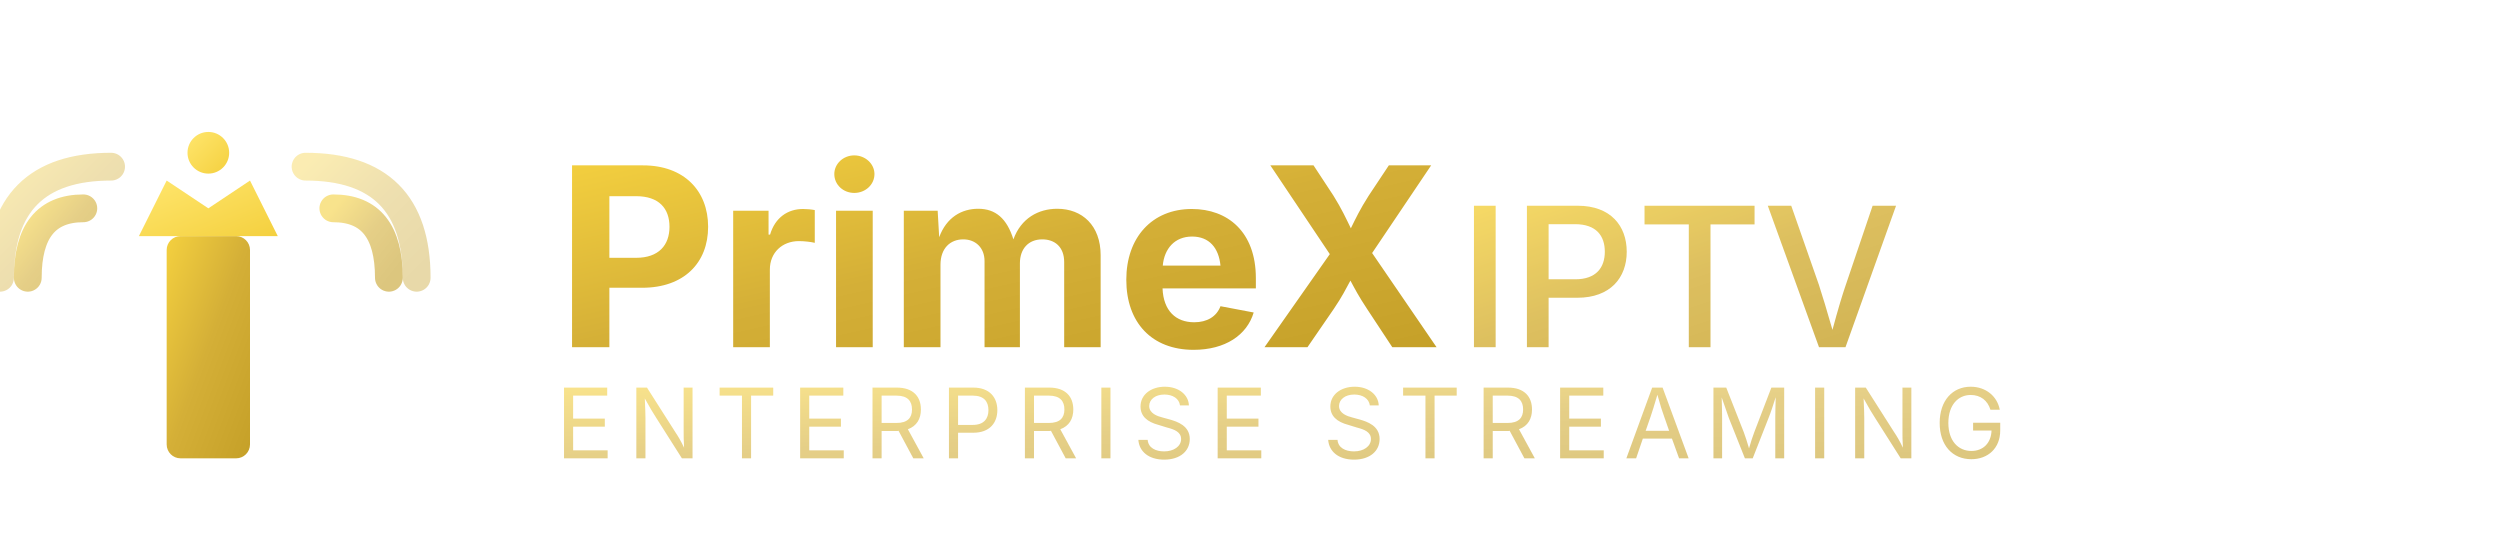
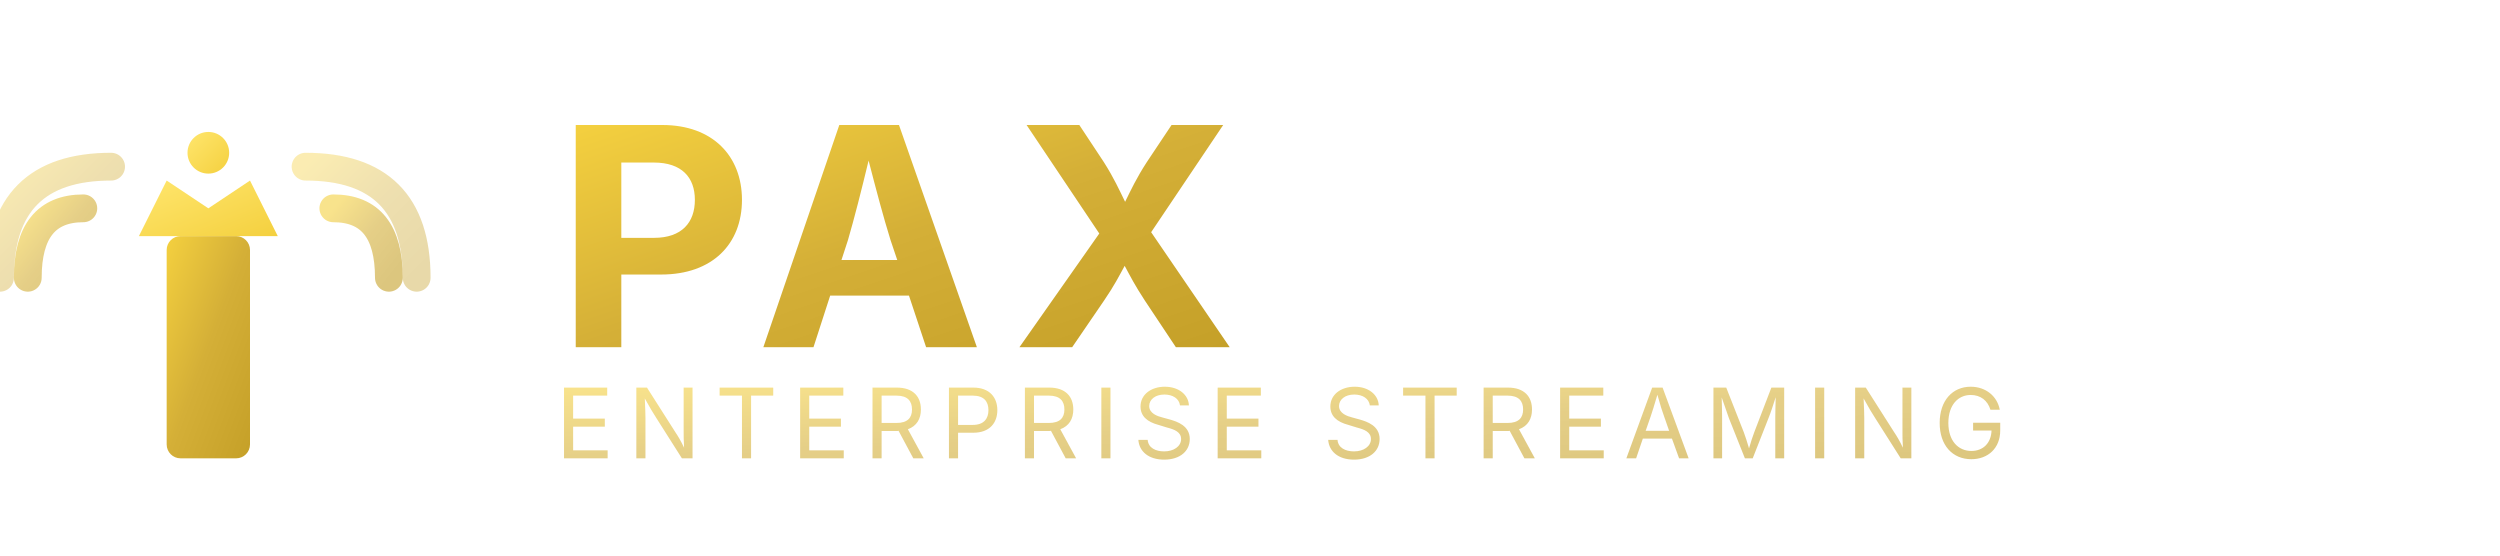
<svg xmlns="http://www.w3.org/2000/svg" width="180" height="40" viewBox="0 0 180 40" fill="none">
  <defs>
    <linearGradient id="goldGradient" x1="0%" y1="0%" x2="100%" y2="100%">
      <stop offset="0%" style="stop-color:#F4D03F;stop-opacity:1" />
      <stop offset="50%" style="stop-color:#D4AF37;stop-opacity:1" />
      <stop offset="100%" style="stop-color:#C5A028;stop-opacity:1" />
    </linearGradient>
    <linearGradient id="goldGradientLight" x1="0%" y1="0%" x2="100%" y2="100%">
      <stop offset="0%" style="stop-color:#FFE66D;stop-opacity:1" />
      <stop offset="100%" style="stop-color:#F4D03F;stop-opacity:1" />
    </linearGradient>
  </defs>
  <g transform="translate(0, 5)">
    <path d="M 2 15 Q 2 10, 6 10" stroke="url(#goldGradient)" stroke-width="2" fill="none" stroke-linecap="round" opacity="0.6" />
    <path d="M 0 15 Q 0 7, 8 7" stroke="url(#goldGradient)" stroke-width="2" fill="none" stroke-linecap="round" opacity="0.4" />
    <path d="M 28 15 Q 28 10, 24 10" stroke="url(#goldGradient)" stroke-width="2" fill="none" stroke-linecap="round" opacity="0.6" />
    <path d="M 30 15 Q 30 7, 22 7" stroke="url(#goldGradient)" stroke-width="2" fill="none" stroke-linecap="round" opacity="0.4" />
    <rect x="12" y="12" width="6" height="16" rx="1" fill="url(#goldGradient)" />
    <path d="M 10 12 L 12 8 L 15 10 L 18 8 L 20 12 Z" fill="url(#goldGradientLight)" />
    <circle cx="15" cy="6" r="1.5" fill="url(#goldGradientLight)" />
  </g>
-   <text x="40" y="25" font-family="-apple-system, BlinkMacSystemFont, 'SF Pro Display', 'Inter', sans-serif" font-size="18" font-weight="700" fill="url(#goldGradient)">
-     PrimeX
-   </text>
-   <text x="105" y="25" font-family="-apple-system, BlinkMacSystemFont, 'SF Pro Display', 'Inter', sans-serif" font-size="14" font-weight="500" fill="url(#goldGradient)" opacity="0.8">
-     IPTV
+   <text x="40" y="25" font-family="-apple-system, BlinkMacSystemFont, 'SF Pro Display', 'Inter', sans-serif" font-size="22" font-weight="700" fill="url(#goldGradient)" letter-spacing="2">
+     PAX
  </text>
  <text x="40" y="33" font-family="-apple-system, BlinkMacSystemFont, 'SF Pro Display', 'Inter', sans-serif" font-size="7" font-weight="400" fill="url(#goldGradient)" opacity="0.6" letter-spacing="1">
    ENTERPRISE STREAMING
  </text>
</svg>
